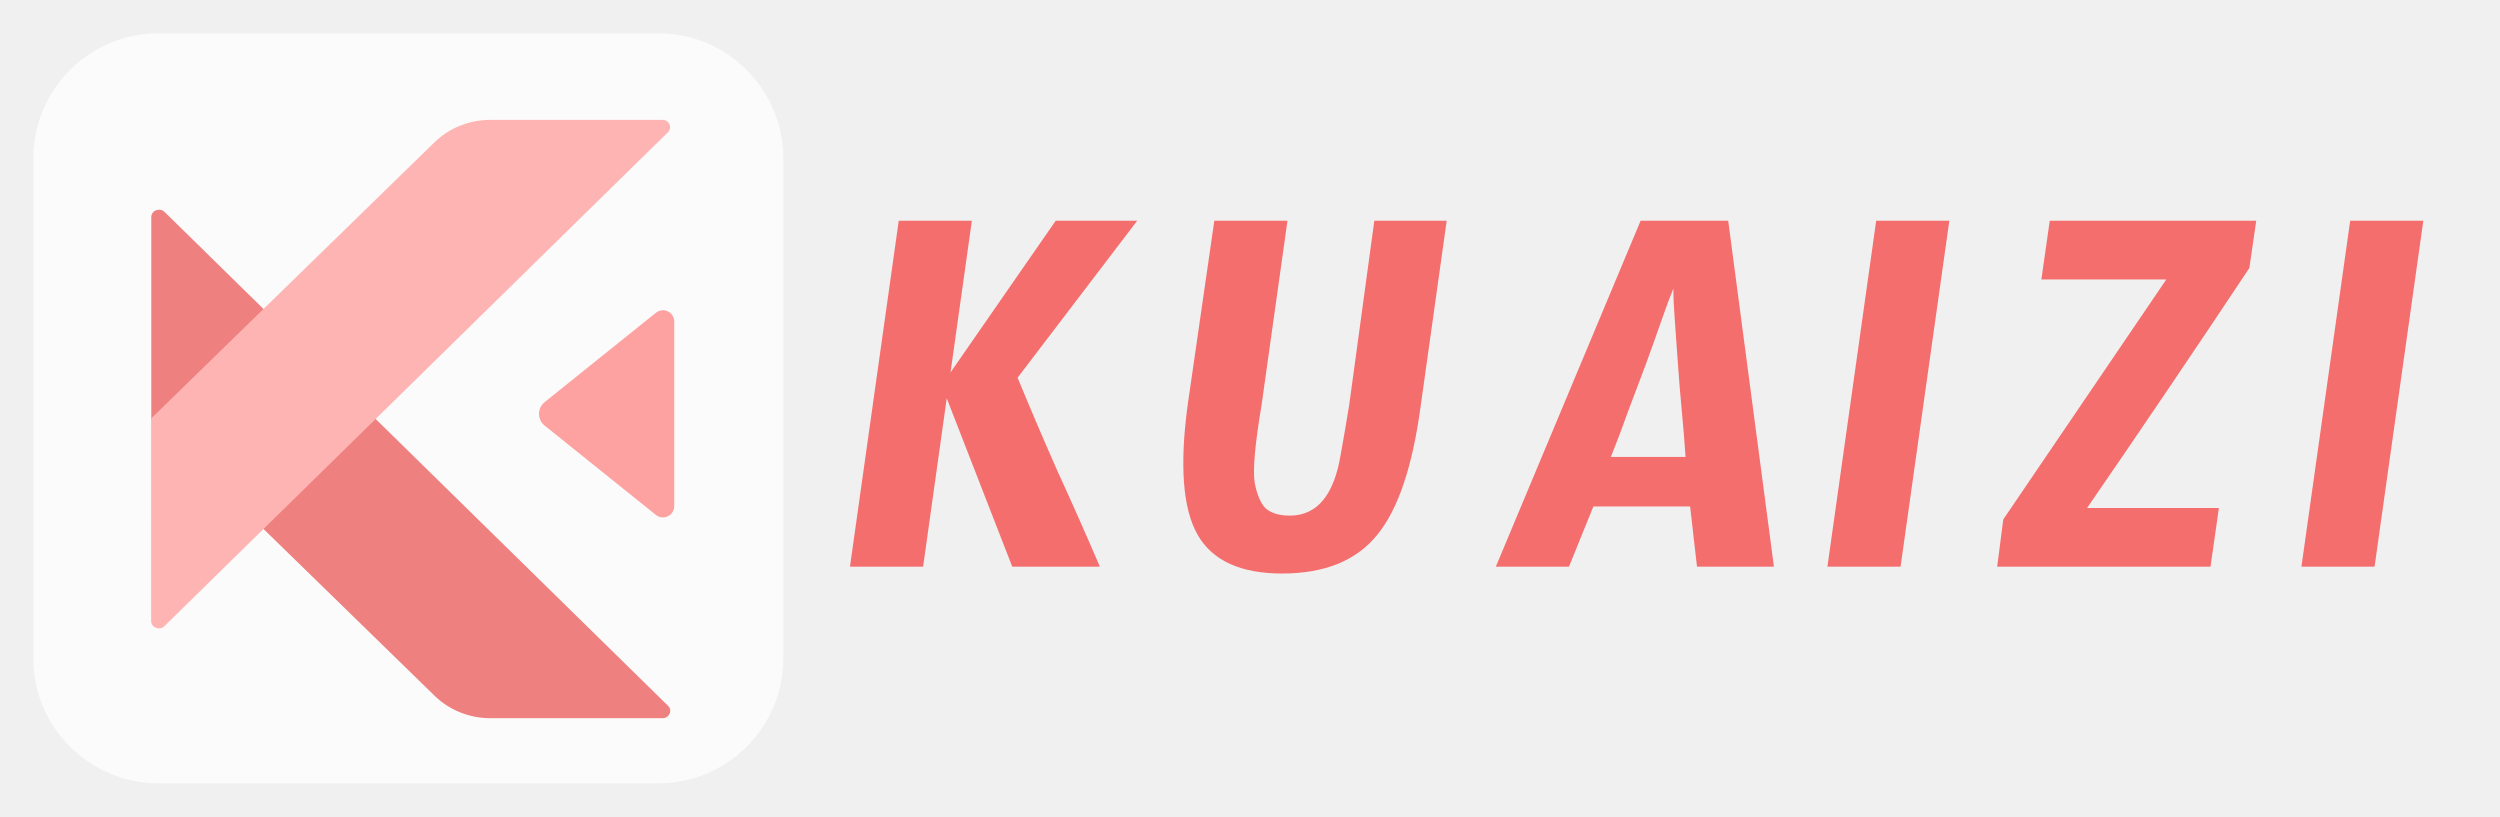
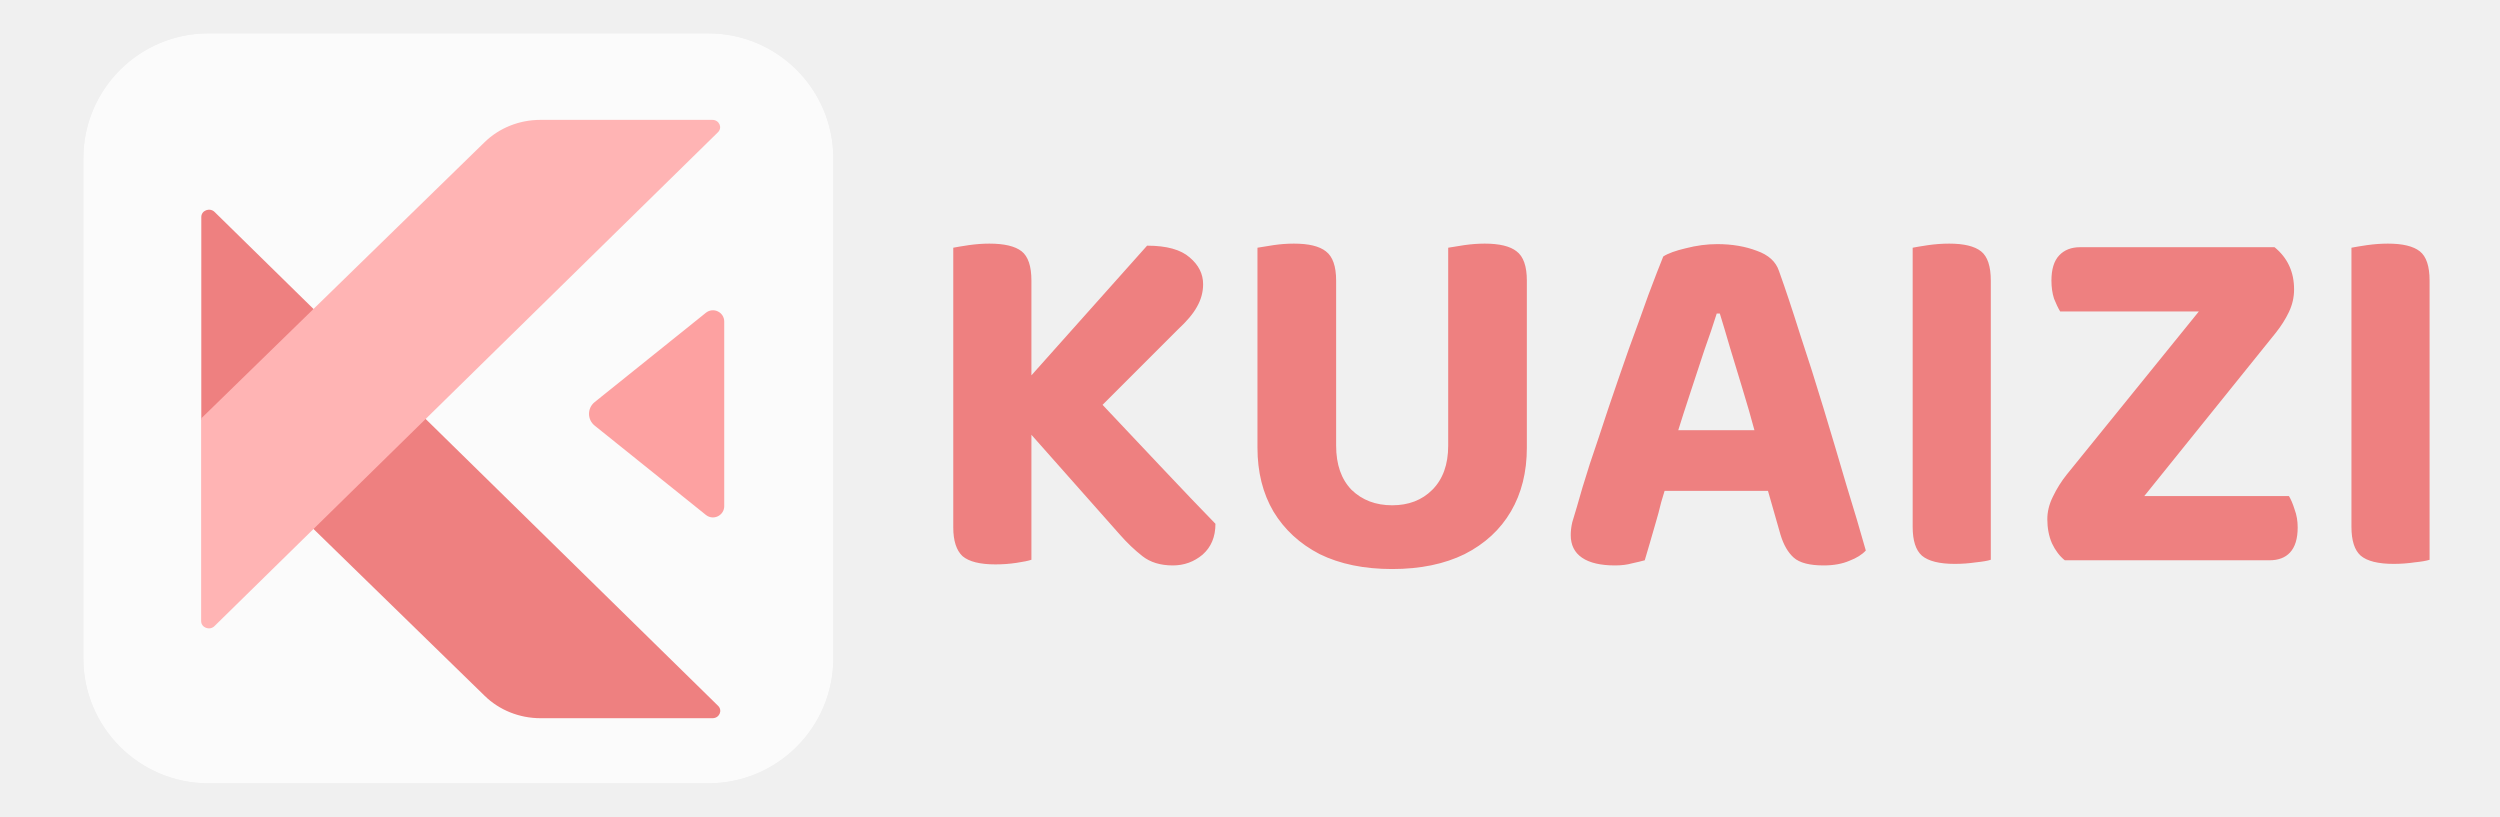
<svg xmlns="http://www.w3.org/2000/svg" width="150" height="49" viewBox="0 0 150 49" fill="none">
-   <g clip-path="url(#clip0_2207_5847)">
-     <g clip-path="url(#clip1_2207_5847)">
-       <rect width="45" height="45" rx="7.5" transform="matrix(1 0 0 -1 2 47)" fill="white" fill-opacity="0.7" />
-       <path fill-rule="evenodd" clip-rule="evenodd" d="M39.752 43.092C40.161 43.092 40.369 42.628 40.085 42.35L9.876 12.718C9.586 12.433 9.077 12.626 9.077 13.021L9.077 25.175L26.085 41.754C26.962 42.609 28.168 43.092 29.427 43.092L39.752 43.092Z" fill="#EE8080" />
-       <path fill-rule="evenodd" clip-rule="evenodd" d="M39.743 7.193C40.153 7.193 40.361 7.657 40.077 7.935L9.867 37.567C9.577 37.852 9.069 37.659 9.069 37.265L9.068 25.11L26.076 8.531C26.953 7.676 28.159 7.193 29.419 7.193L39.743 7.193Z" fill="#FFB4B4" />
-       <path d="M32.678 24.127C32.228 24.488 32.228 25.174 32.678 25.535L39.353 30.895C39.796 31.251 40.455 30.935 40.455 30.367L40.455 19.295C40.455 18.726 39.796 18.411 39.353 18.767L32.678 24.127Z" fill="#FDA1A1" />
+   <g clip-path="url(#clip0_328_17456)">
+     <mask id="mask0_328_17456" style="mask-type:luminance" maskUnits="userSpaceOnUse" x="5" y="2" width="45" height="45">
+       <path d="M42.5 47H12.5C8.358 47 5 43.642 5 39.5V9.5C5 5.358 8.358 2 12.5 2H42.5C46.642 2 50 5.358 50 9.5V39.5C50 43.642 46.642 47 42.5 47Z" fill="white" />
+     </mask>
+     <g mask="url(#mask0_328_17456)">
+       <path d="M42.5 47H12.5C8.358 47 5 43.642 5 39.5V9.5C5 5.358 8.358 2 12.5 2H42.5C46.642 2 50 5.358 50 9.5V39.5C50 43.642 46.642 47 42.5 47Z" fill="white" fill-opacity="0.7" />
+       <path fill-rule="evenodd" clip-rule="evenodd" d="M42.752 43.092C43.161 43.092 43.37 42.628 43.085 42.349L12.876 12.718C12.586 12.433 12.078 12.626 12.078 13.02L12.077 25.175L29.085 41.754C29.962 42.609 31.168 43.092 32.427 43.092H42.752Z" fill="#EE8080" />
+       <path fill-rule="evenodd" clip-rule="evenodd" d="M42.743 7.193C43.153 7.193 43.361 7.657 43.077 7.935L12.867 37.567C12.577 37.852 12.069 37.659 12.069 37.265L12.068 25.11L29.076 8.531C29.953 7.676 31.159 7.193 32.419 7.193L42.743 7.193Z" fill="#FFB4B4" />
+       <path d="M35.678 24.127C35.228 24.488 35.228 25.173 35.678 25.535L42.353 30.895C42.796 31.251 43.454 30.935 43.454 30.367V19.295C43.454 18.726 42.796 18.411 42.353 18.767L35.678 24.127Z" fill="#FDA1A1" />
    </g>
-     <path d="M53.924 13.246H58.312L57.032 22.343L63.341 13.246H68.232L61.055 22.663C61.848 24.583 62.655 26.472 63.478 28.331C64.332 30.191 65.17 32.08 65.992 34H60.735L56.804 23.897L55.387 34H50.998L53.924 13.246ZM72.859 13.246H77.248L75.693 24.309C75.297 26.655 75.16 28.209 75.282 28.971C75.434 29.733 75.663 30.251 75.968 30.526C76.303 30.8 76.775 30.937 77.385 30.937C79.03 30.937 80.051 29.703 80.448 27.234C80.6 26.411 80.767 25.436 80.95 24.309L82.459 13.246H86.802L85.248 24.309C84.76 27.966 83.891 30.556 82.642 32.08C81.392 33.634 79.487 34.411 76.927 34.411C74.428 34.411 72.737 33.634 71.853 32.08C70.969 30.526 70.771 27.935 71.259 24.309L72.859 13.246ZM100.402 17.314C100.188 17.832 99.945 18.488 99.67 19.28C99.396 20.072 99.091 20.926 98.756 21.84C98.421 22.724 98.07 23.653 97.705 24.629C97.369 25.573 97.019 26.503 96.653 27.417H101.133C101.072 26.503 100.996 25.573 100.905 24.629C100.813 23.653 100.737 22.724 100.676 21.84C100.615 20.926 100.554 20.072 100.493 19.28C100.432 18.488 100.402 17.832 100.402 17.314ZM98.436 13.246H103.693L106.436 34H101.819L101.407 30.389H95.602L94.139 34H89.75L98.436 13.246ZM114.034 34H109.645L112.571 13.246H116.96L114.034 34ZM134.962 16.08C131.762 20.895 128.516 25.695 125.225 30.48H133.134L132.631 34H119.831L120.196 31.166L129.979 16.766H122.482L122.985 13.246H135.374L134.962 16.08ZM142.474 34H138.085L141.011 13.246H145.399L142.474 34Z" fill="#F56E6E" />
+     <path d="M59.757 23.685L65 23.068C66.728 24.898 68.27 26.533 69.627 27.973C70.984 29.412 72.084 30.564 72.927 31.427C72.927 32.209 72.67 32.825 72.156 33.278C71.642 33.71 71.046 33.926 70.367 33.926C69.627 33.926 69.02 33.741 68.547 33.37C68.074 33 67.622 32.569 67.19 32.075L59.757 23.685ZM65.124 25.32L59.14 25.597L68.825 14.74C69.997 14.74 70.85 14.976 71.385 15.449C71.92 15.902 72.187 16.436 72.187 17.053C72.187 17.526 72.064 17.979 71.817 18.41C71.591 18.822 71.21 19.274 70.676 19.768L65.124 25.32ZM57.196 20.539H61.885V33.586C61.7 33.648 61.402 33.71 60.99 33.771C60.579 33.833 60.157 33.864 59.726 33.864C58.8 33.864 58.142 33.699 57.752 33.37C57.381 33.021 57.196 32.445 57.196 31.643V20.539ZM61.885 26.461H57.196V14.863C57.402 14.822 57.711 14.771 58.122 14.709C58.554 14.647 58.965 14.617 59.355 14.617C60.26 14.617 60.908 14.771 61.299 15.079C61.69 15.388 61.885 15.974 61.885 16.837V26.461ZM83.53 34.142C81.844 34.142 80.394 33.843 79.18 33.247C77.988 32.63 77.062 31.777 76.404 30.687C75.767 29.597 75.448 28.322 75.448 26.862V24.826H80.168V26.739C80.168 27.87 80.476 28.754 81.093 29.391C81.73 30.008 82.543 30.317 83.53 30.317C84.517 30.317 85.319 30.008 85.936 29.391C86.573 28.754 86.892 27.87 86.892 26.739V24.826H91.611V26.862C91.611 28.322 91.292 29.597 90.655 30.687C90.017 31.777 89.092 32.63 87.879 33.247C86.666 33.843 85.216 34.142 83.53 34.142ZM80.168 25.752H75.448V14.863C75.674 14.822 75.993 14.771 76.404 14.709C76.816 14.647 77.227 14.617 77.638 14.617C78.522 14.617 79.16 14.771 79.551 15.079C79.962 15.388 80.168 15.974 80.168 16.837V25.752ZM91.611 25.813H86.892V14.863C87.118 14.822 87.437 14.771 87.848 14.709C88.28 14.647 88.691 14.617 89.082 14.617C89.966 14.617 90.603 14.771 90.994 15.079C91.406 15.388 91.611 15.974 91.611 16.837V25.813ZM103.189 18.811H103.004C102.798 19.47 102.551 20.2 102.263 21.002C101.996 21.803 101.718 22.647 101.43 23.531C101.143 24.395 100.865 25.258 100.598 26.122L100.042 28.898C99.919 29.289 99.796 29.7 99.672 30.132C99.57 30.564 99.456 30.985 99.333 31.396C99.21 31.808 99.097 32.198 98.994 32.569C98.891 32.939 98.788 33.288 98.685 33.617C98.459 33.679 98.202 33.741 97.914 33.802C97.626 33.885 97.287 33.926 96.896 33.926C96.033 33.926 95.374 33.771 94.922 33.463C94.47 33.154 94.244 32.702 94.244 32.106C94.244 31.859 94.274 31.602 94.336 31.335C94.418 31.067 94.511 30.759 94.614 30.409C94.799 29.731 95.056 28.877 95.385 27.849C95.734 26.821 96.105 25.71 96.495 24.518C96.906 23.305 97.318 22.112 97.729 20.94C98.161 19.768 98.552 18.688 98.901 17.701C99.271 16.714 99.57 15.943 99.796 15.388C100.084 15.203 100.536 15.038 101.153 14.894C101.79 14.73 102.418 14.647 103.034 14.647C103.919 14.647 104.71 14.781 105.41 15.048C106.109 15.295 106.551 15.696 106.736 16.251C107.127 17.341 107.548 18.606 108 20.045C108.473 21.464 108.946 22.955 109.419 24.518C109.892 26.081 110.345 27.602 110.777 29.083C111.229 30.543 111.62 31.859 111.949 33.031C111.722 33.278 111.393 33.483 110.962 33.648C110.53 33.833 110.016 33.926 109.419 33.926C108.576 33.926 107.98 33.771 107.63 33.463C107.281 33.154 107.013 32.692 106.828 32.075L105.841 28.62L105.317 25.998C105.07 25.073 104.813 24.179 104.546 23.315C104.279 22.451 104.032 21.639 103.806 20.878C103.579 20.097 103.374 19.408 103.189 18.811ZM97.976 29.453L99.796 25.813H107.013L107.63 29.453H97.976ZM114.76 20.57H119.448V33.586C119.263 33.648 118.965 33.699 118.554 33.741C118.143 33.802 117.721 33.833 117.289 33.833C116.364 33.833 115.706 33.669 115.315 33.34C114.945 33.011 114.76 32.435 114.76 31.612V20.57ZM119.448 26.492H114.76V14.863C114.966 14.822 115.274 14.771 115.685 14.709C116.117 14.647 116.539 14.617 116.95 14.617C117.834 14.617 118.472 14.771 118.862 15.079C119.253 15.388 119.448 15.974 119.448 16.837V26.492ZM124.011 28.466L135.054 14.832H136.472C137.254 15.47 137.645 16.313 137.645 17.362C137.645 17.835 137.542 18.287 137.336 18.719C137.131 19.151 136.863 19.572 136.534 19.984L125.553 33.617H123.888C123.579 33.37 123.322 33.031 123.117 32.599C122.931 32.167 122.839 31.684 122.839 31.15C122.839 30.697 122.952 30.245 123.178 29.792C123.404 29.319 123.682 28.877 124.011 28.466ZM124.505 33.617L126.695 29.762H137.336C137.46 29.967 137.573 30.235 137.675 30.564C137.799 30.892 137.861 31.252 137.861 31.643C137.861 32.322 137.706 32.825 137.398 33.154C137.11 33.463 136.699 33.617 136.164 33.617H124.505ZM135.578 14.832L133.851 18.688H123.61C123.487 18.483 123.363 18.226 123.24 17.917C123.137 17.588 123.086 17.228 123.086 16.837C123.086 16.159 123.24 15.655 123.548 15.326C123.857 14.997 124.278 14.832 124.813 14.832H135.578ZM141.087 20.57H145.775V33.586C145.59 33.648 145.292 33.699 144.881 33.741C144.469 33.802 144.048 33.833 143.616 33.833C142.691 33.833 142.033 33.669 141.642 33.34C141.272 33.011 141.087 32.435 141.087 31.612V20.57ZM145.775 26.492H141.087V14.863C141.292 14.822 141.601 14.771 142.012 14.709C142.444 14.647 142.865 14.617 143.277 14.617C144.161 14.617 144.798 14.771 145.189 15.079C145.58 15.388 145.775 15.974 145.775 16.837V26.492Z" fill="#EE8080" />
  </g>
  <defs>
-     <clipPath id="clip0_2207_5847">
+     <clipPath id="clip0_328_17456">
      <rect width="150" height="49" fill="white" />
-     </clipPath>
-     <clipPath id="clip1_2207_5847">
-       <rect width="45" height="45" rx="7.5" transform="matrix(1 0 0 -1 2 47)" fill="white" />
    </clipPath>
  </defs>
</svg>
